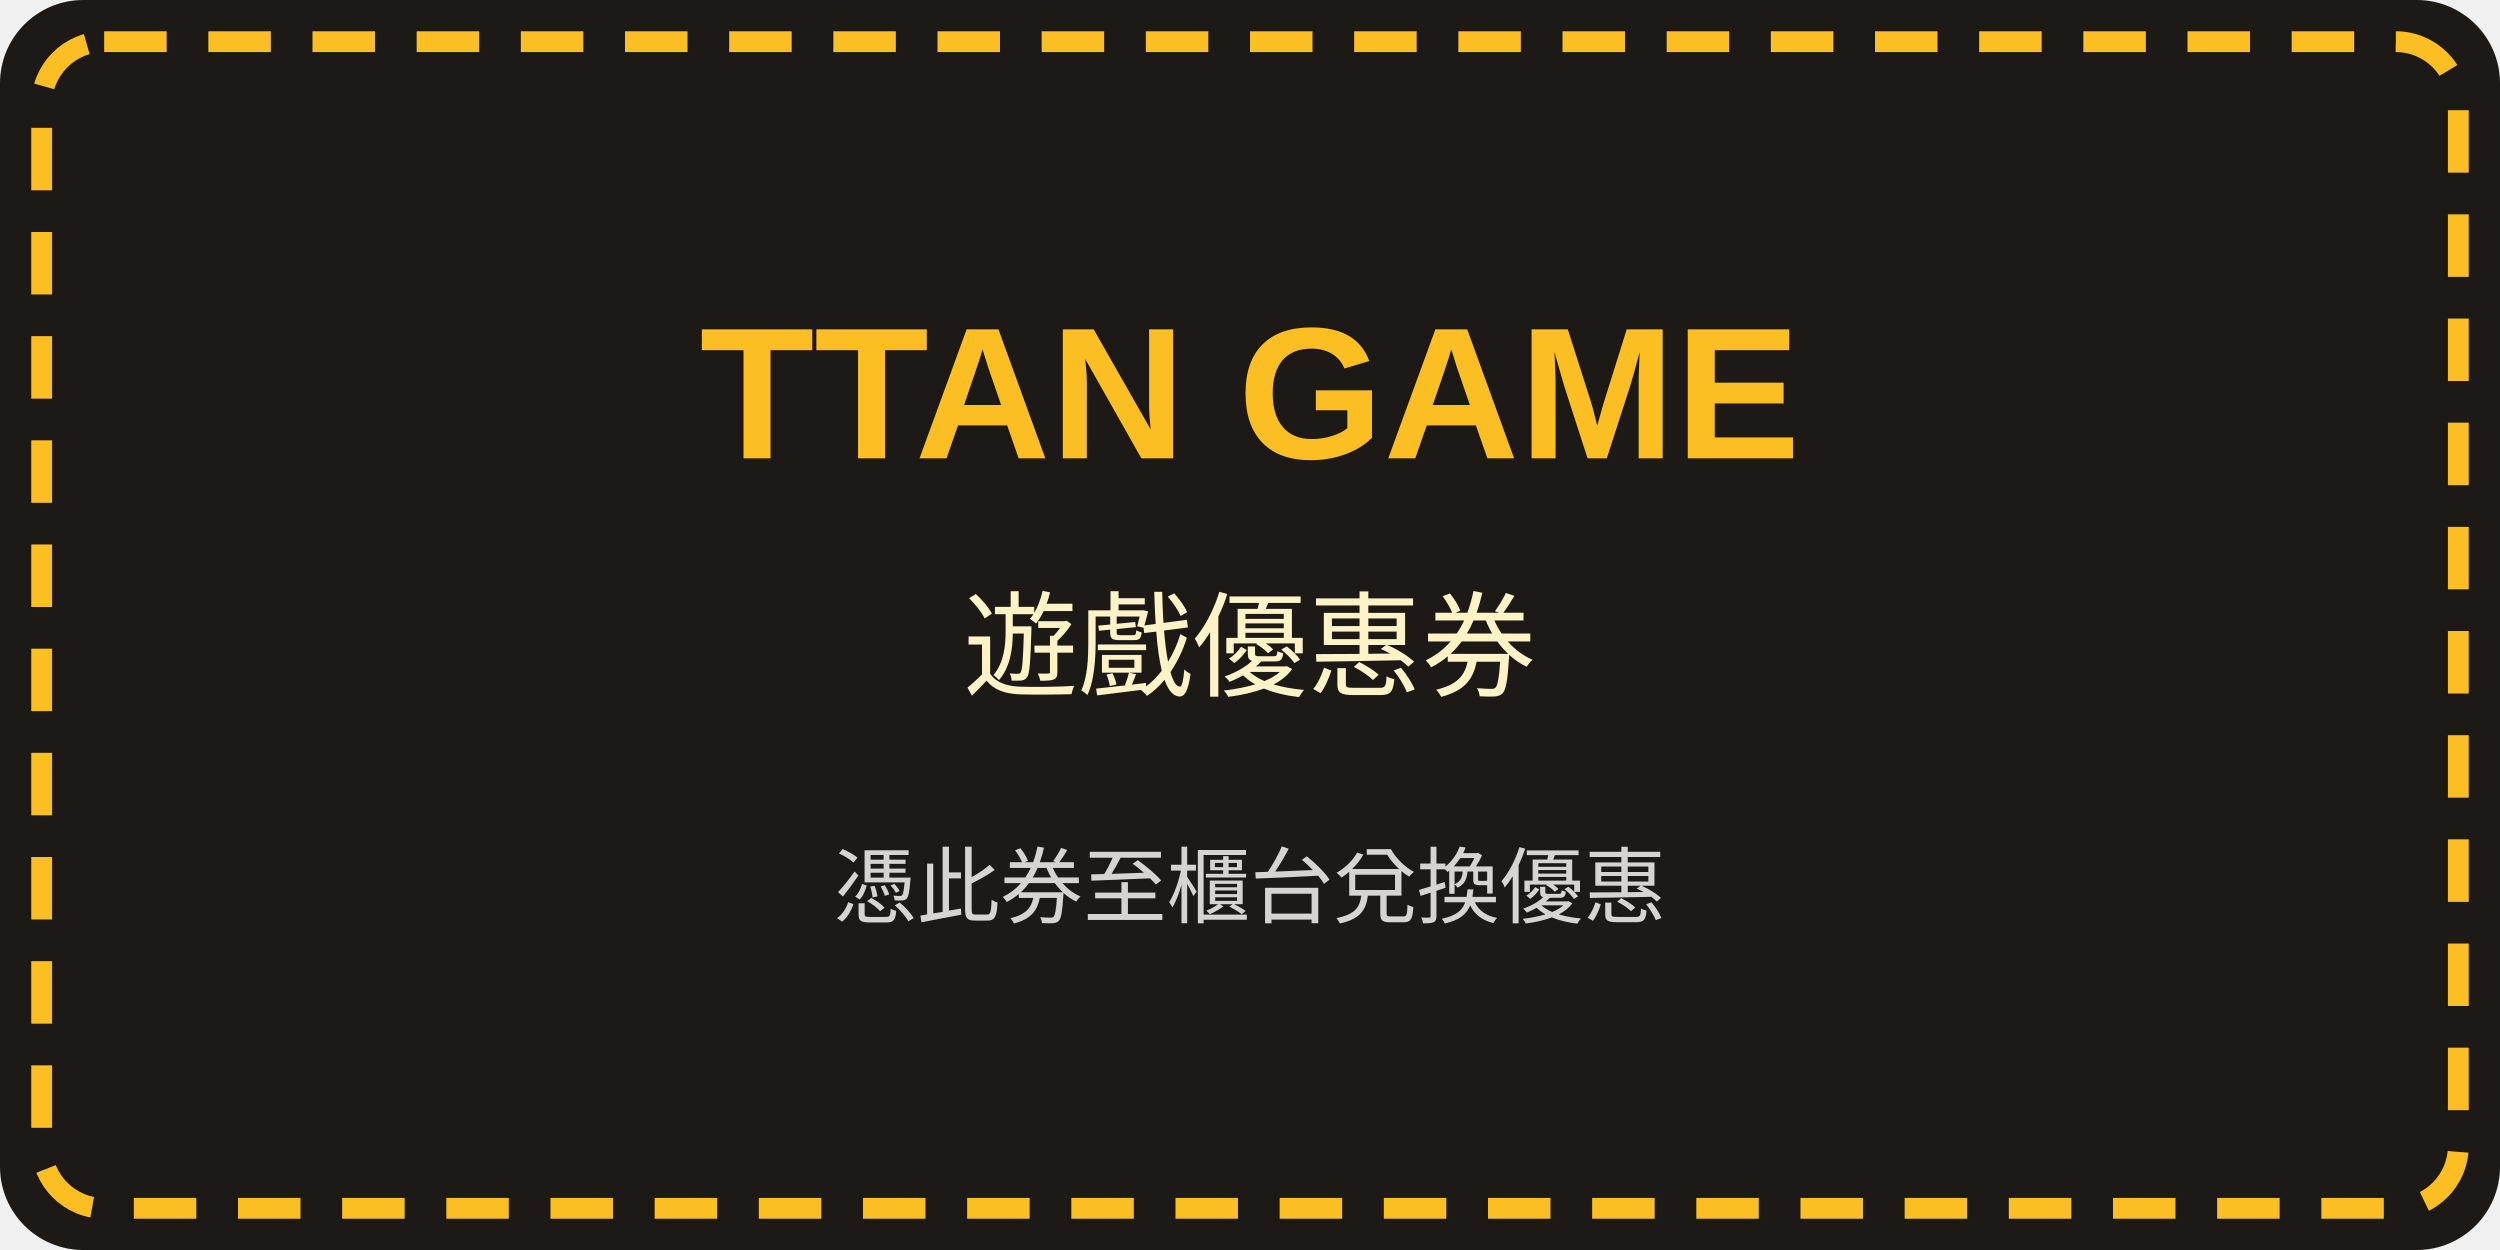
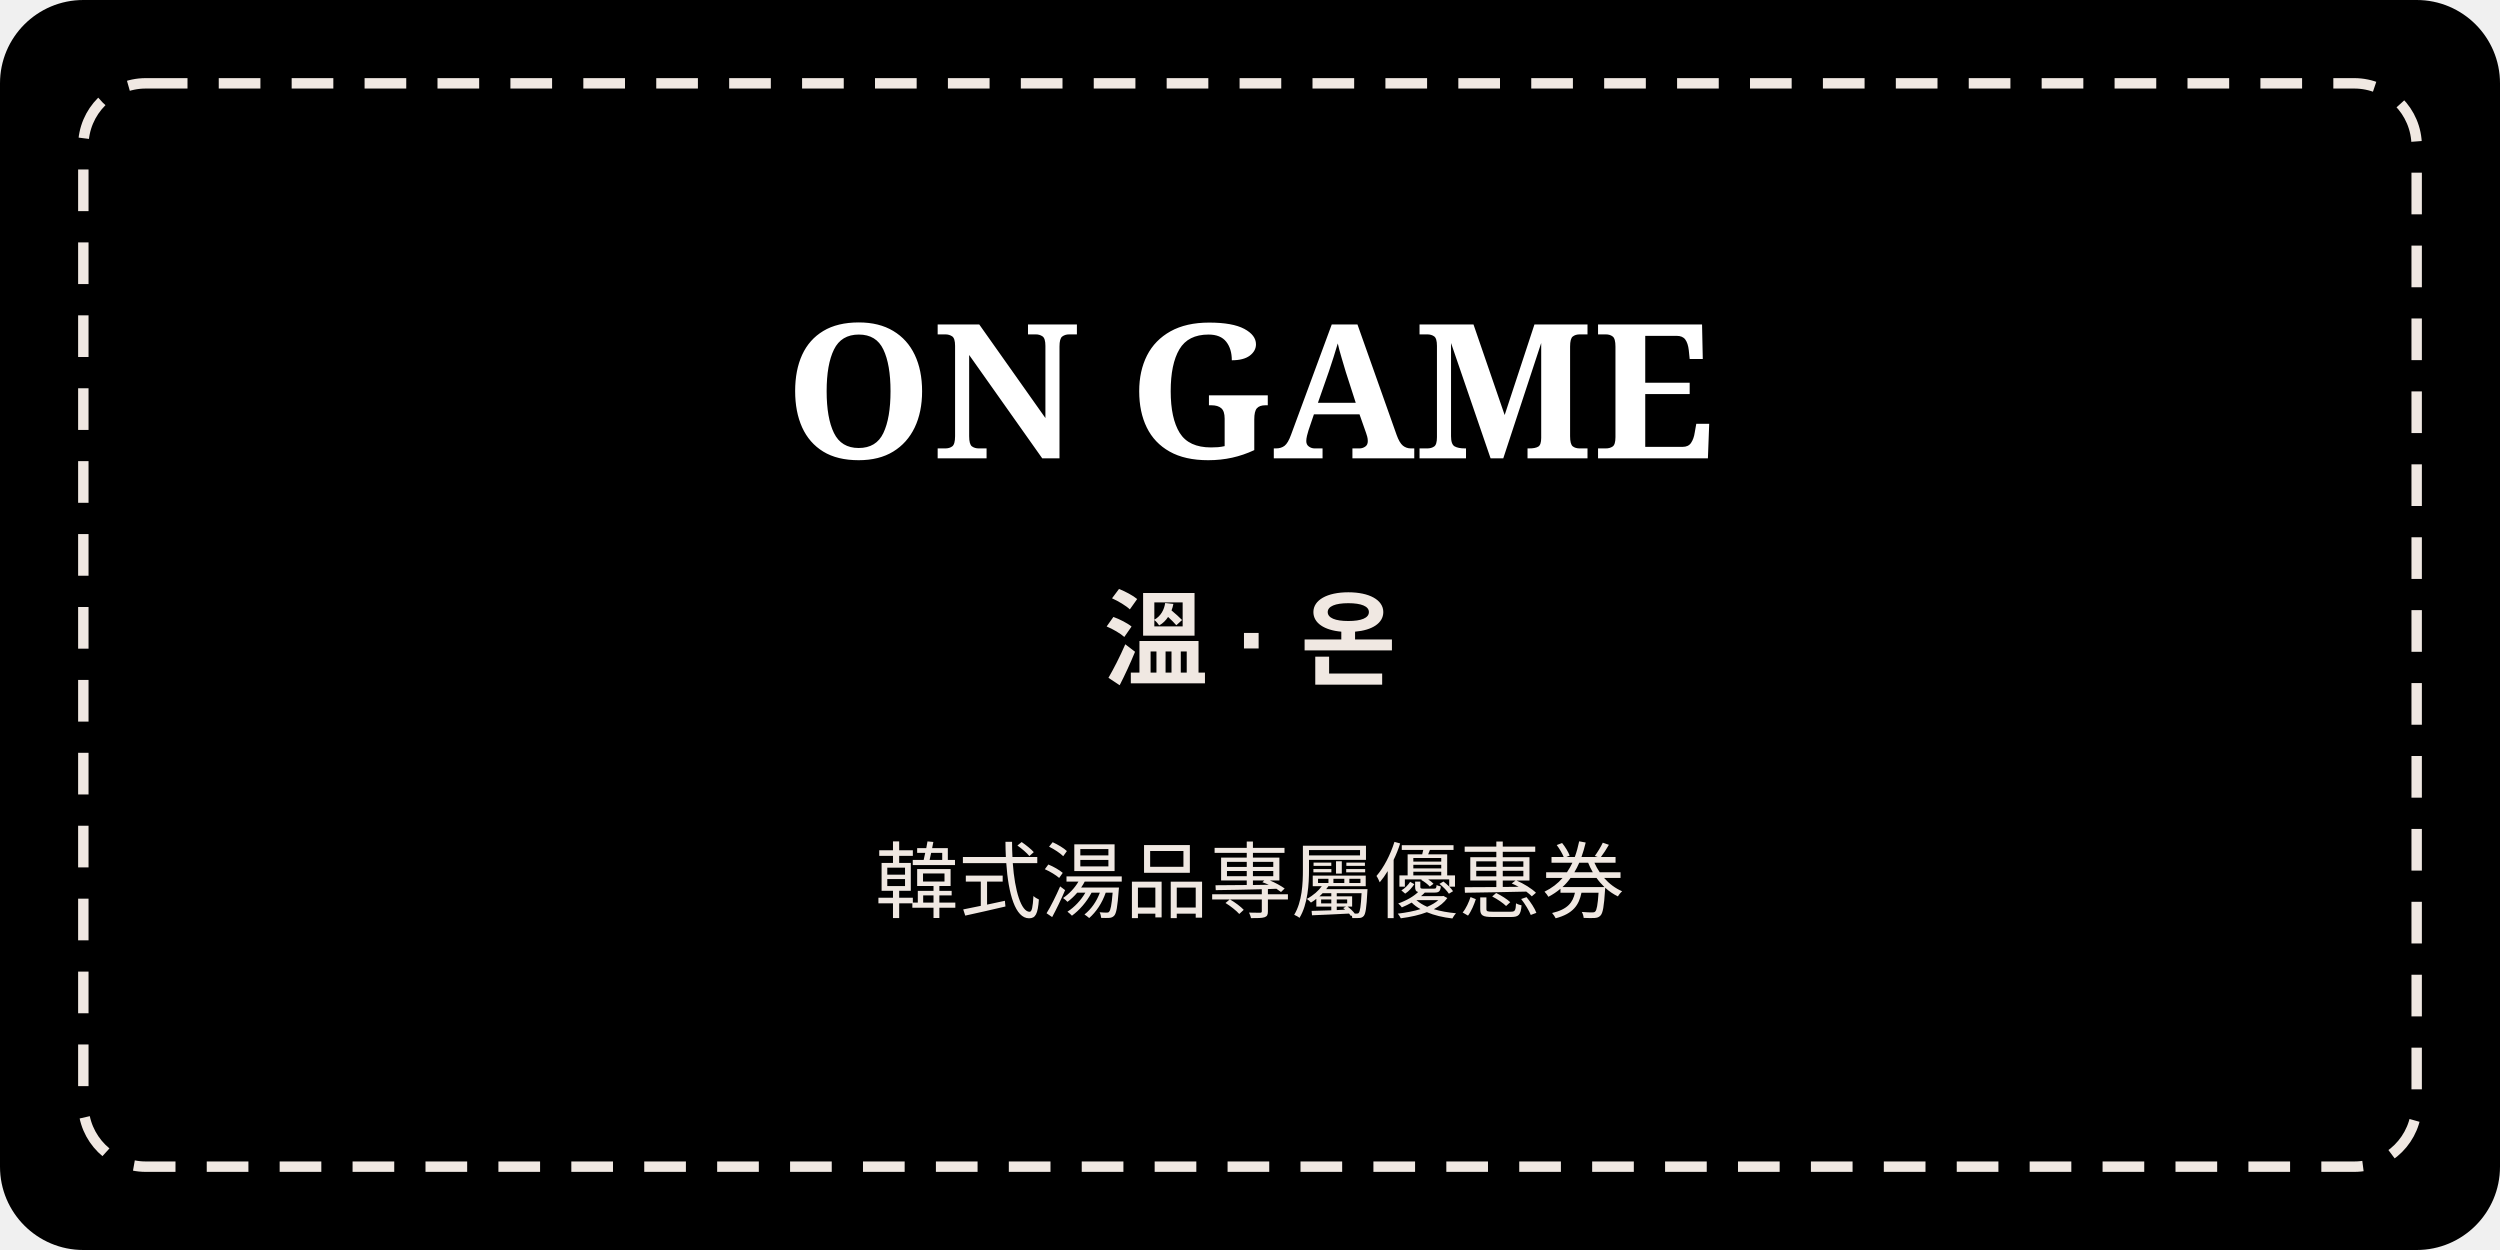
- <svg xmlns="http://www.w3.org/2000/svg" width="480" height="240" viewBox="0 0 480 240" fill="none">
-   <rect width="480" height="240" rx="16" fill="#1c1917" />
-   <rect x="8" y="8" width="464" height="224" rx="12" stroke="#fbbf24" stroke-width="4" stroke-dasharray="12 8" />
-   <text x="240" y="88" text-anchor="middle" fill="#fbbf24" font-family="Arial, Helvetica, sans-serif" font-size="36" font-weight="700">TTAN GAME</text>
-   <text x="240" y="132" text-anchor="middle" fill="#fef3c7" font-family="Arial, Helvetica, sans-serif" font-size="22">遊戲優惠券</text>
-   <text x="240" y="176" text-anchor="middle" fill="#d6d3d1" font-family="Arial, Helvetica, sans-serif" font-size="16">憑此券至櫃台兌換優惠</text>
+ <svg xmlns="http://www.w3.org/2000/svg" width="480" height="240" viewBox="0 0 480 240">
+   <rect width="480" height="240" rx="16" fill="#000000" />
+   <rect x="16" y="16" width="448" height="208" rx="12" fill="none" stroke="#f0e8e2" stroke-width="2" stroke-dasharray="8 6" />
+   <text x="240" y="88" text-anchor="middle" fill="#ffffff" font-family="Georgia, serif" font-size="36" font-weight="700">ON GAME</text>
+   <text x="240" y="130" text-anchor="middle" fill="#f0e8e2" font-family="Arial, Helvetica, sans-serif" font-size="20" font-weight="600">溫 · 온</text>
+   <text x="240" y="175" text-anchor="middle" fill="#f0e8e2" font-family="Arial, Helvetica, sans-serif" font-size="16">韓式湯品專屬優惠券</text>
</svg>
